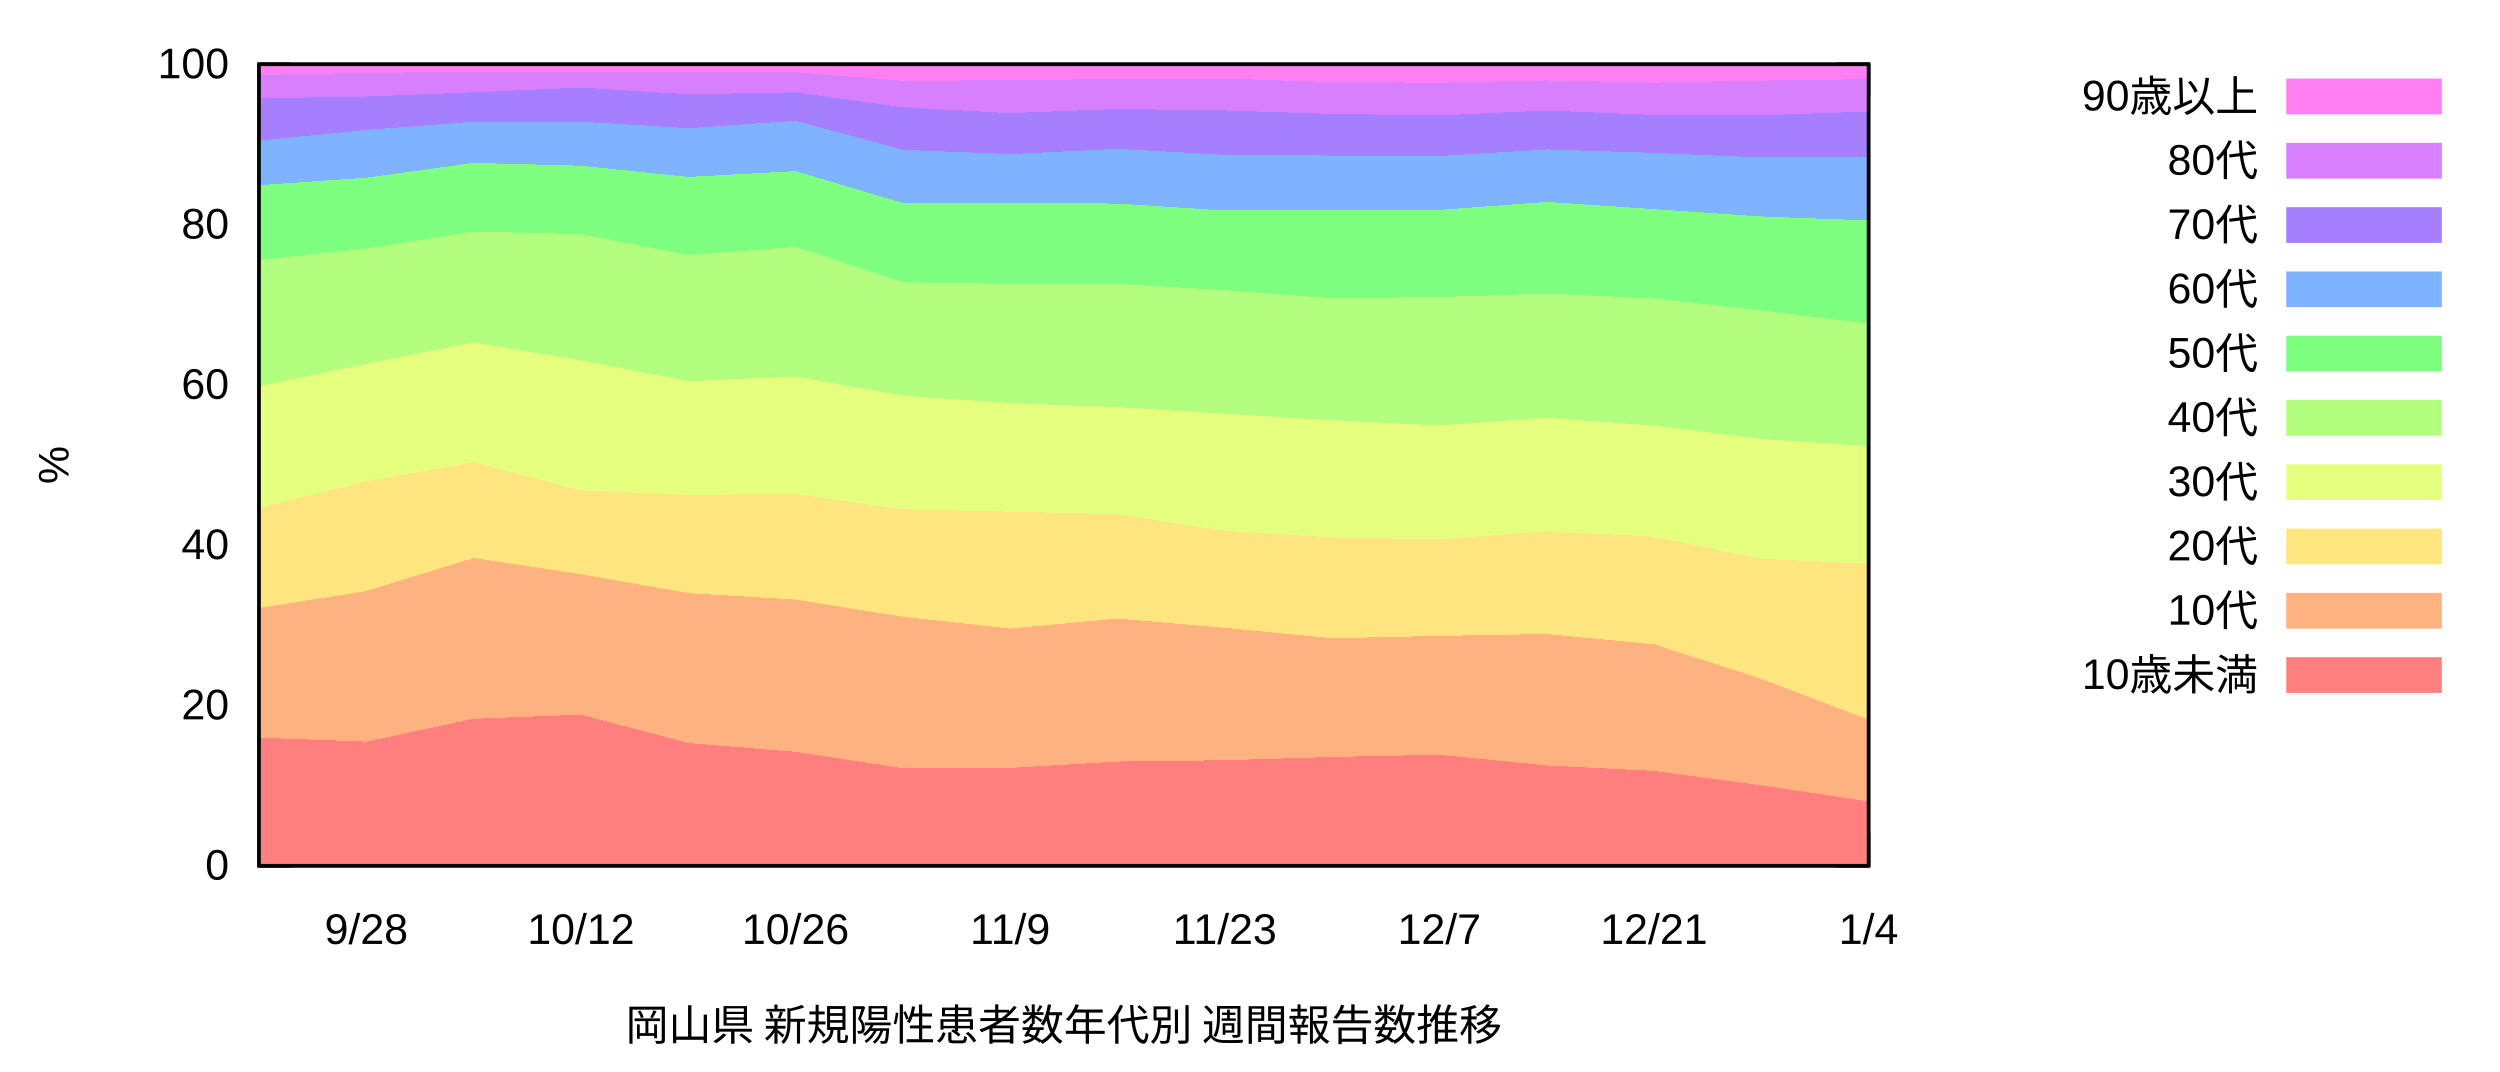
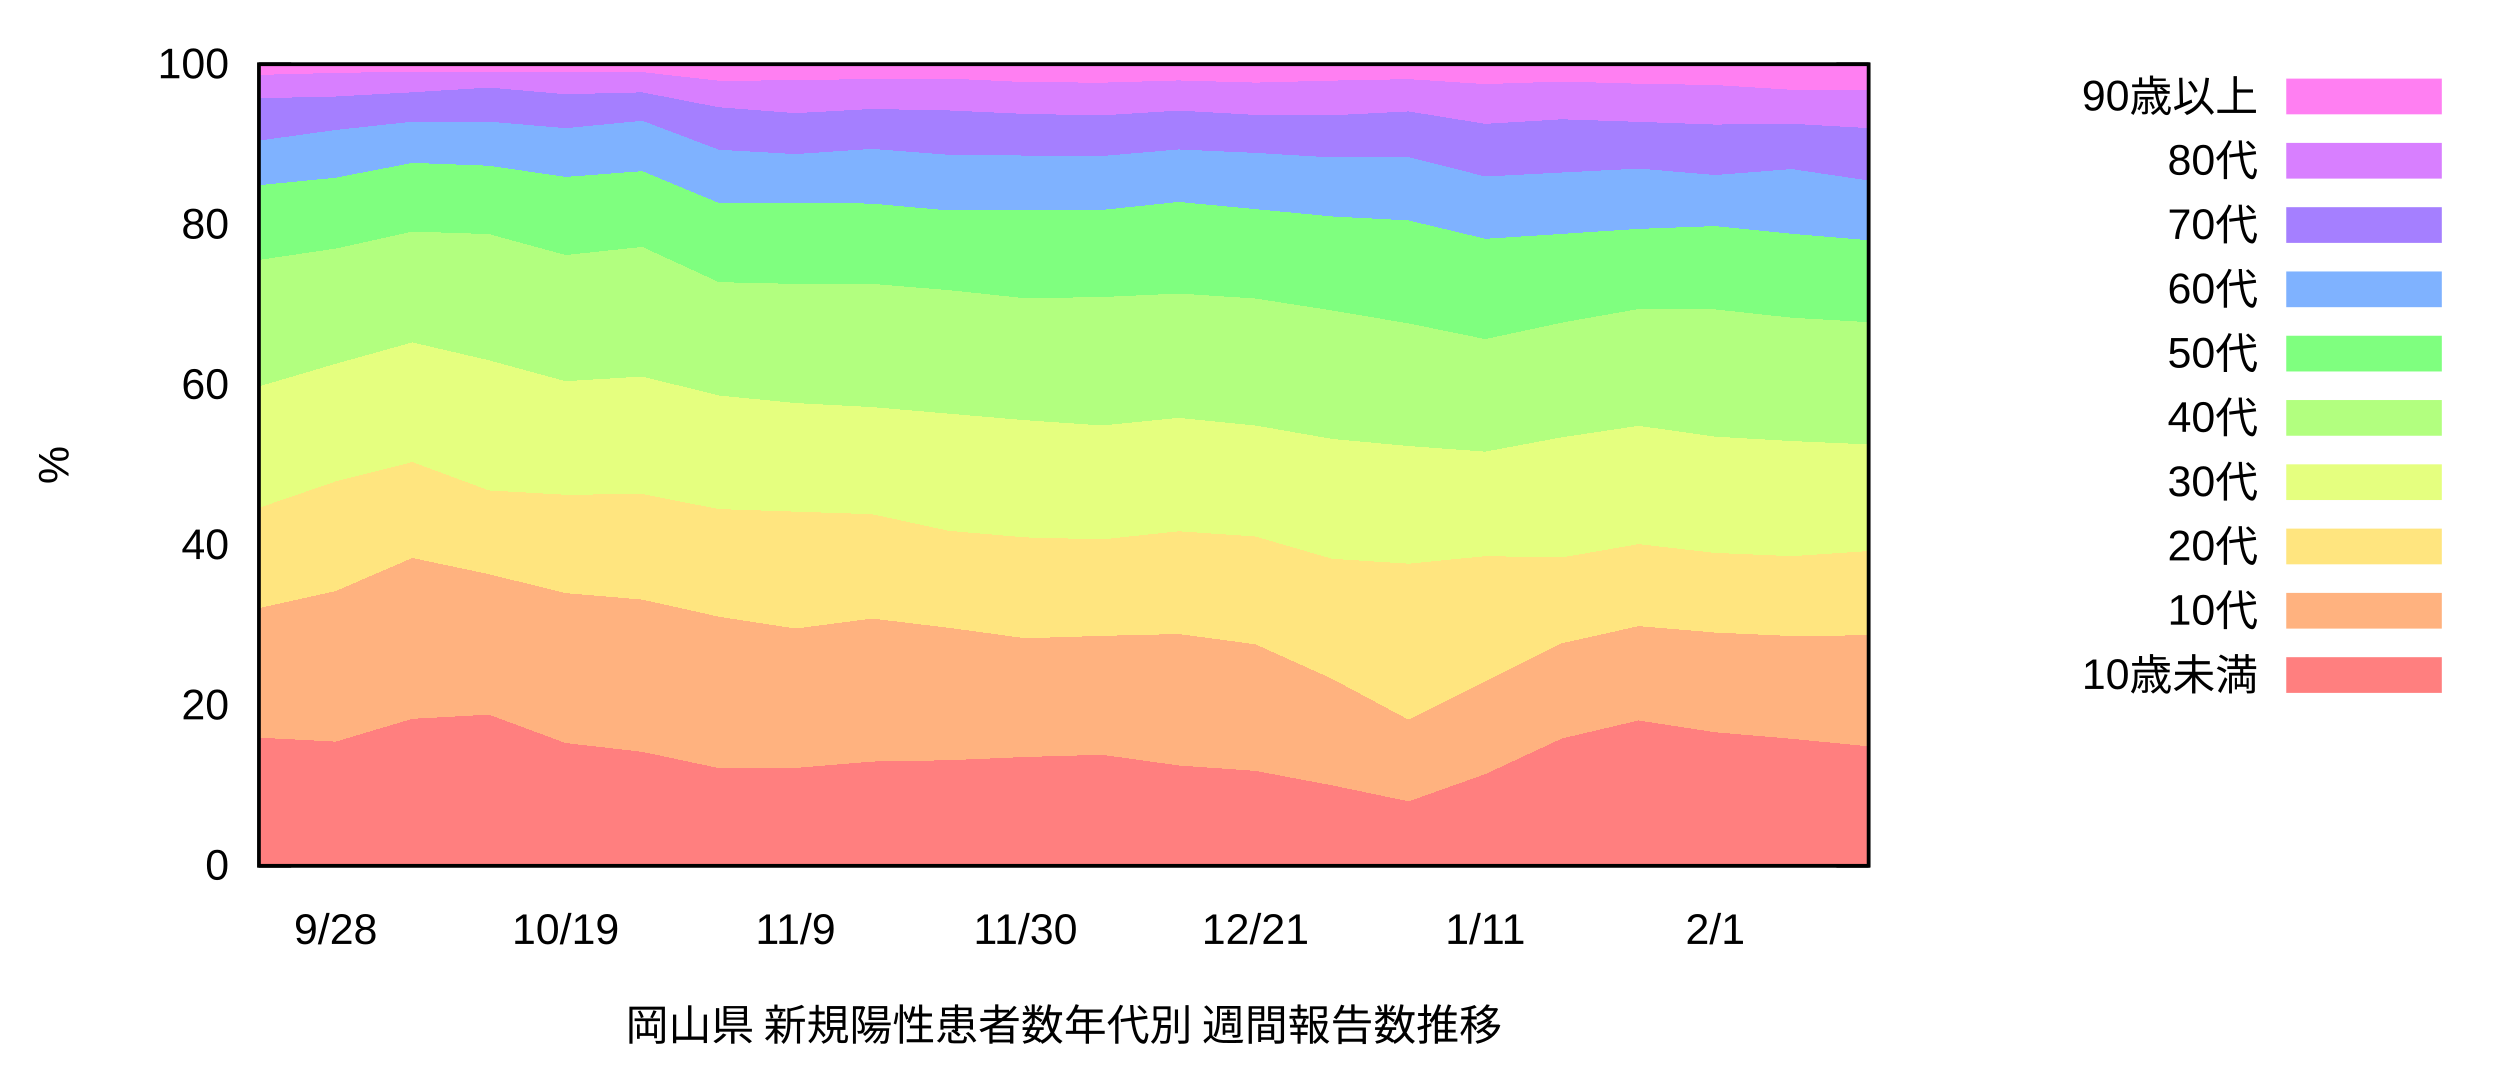
<svg xmlns="http://www.w3.org/2000/svg" xmlns:xlink="http://www.w3.org/1999/xlink" width="700" height="300" viewBox="0 0 700 300">
  <g id="gnuplot_canvas">
    <rect x="0" y="0" width="700" height="300" fill="none" />
    <defs>
      <circle id="gpDot" r="0.5" stroke-width="0.5" stroke="currentColor" />
      <path id="gpPt0" stroke-width="0.222" stroke="currentColor" d="M-1,0 h2 M0,-1 v2" />
      <path id="gpPt1" stroke-width="0.222" stroke="currentColor" d="M-1,-1 L1,1 M1,-1 L-1,1" />
      <path id="gpPt2" stroke-width="0.222" stroke="currentColor" d="M-1,0 L1,0 M0,-1 L0,1 M-1,-1 L1,1 M-1,1 L1,-1" />
      <rect id="gpPt3" stroke-width="0.222" stroke="currentColor" x="-1" y="-1" width="2" height="2" />
      <rect id="gpPt4" stroke-width="0.222" stroke="currentColor" fill="currentColor" x="-1" y="-1" width="2" height="2" />
      <circle id="gpPt5" stroke-width="0.222" stroke="currentColor" cx="0" cy="0" r="1" />
      <use xlink:href="#gpPt5" id="gpPt6" fill="currentColor" stroke="none" />
      <path id="gpPt7" stroke-width="0.222" stroke="currentColor" d="M0,-1.33 L-1.33,0.67 L1.33,0.67 z" />
      <use xlink:href="#gpPt7" id="gpPt8" fill="currentColor" stroke="none" />
      <use xlink:href="#gpPt7" id="gpPt9" stroke="currentColor" transform="rotate(180)" />
      <use xlink:href="#gpPt9" id="gpPt10" fill="currentColor" stroke="none" />
      <use xlink:href="#gpPt3" id="gpPt11" stroke="currentColor" transform="rotate(45)" />
      <use xlink:href="#gpPt11" id="gpPt12" fill="currentColor" stroke="none" />
      <path id="gpPt13" stroke-width="0.222" stroke="currentColor" d="M0,1.330 L1.265,0.411 L0.782,-1.067 L-0.782,-1.076 L-1.265,0.411 z" />
      <use xlink:href="#gpPt13" id="gpPt14" fill="currentColor" stroke="none" />
      <filter id="textbox" filterUnits="objectBoundingBox" x="0" y="0" height="1" width="1">
        <feFlood flood-color="white" flood-opacity="1" result="bgnd" />
        <feComposite in="SourceGraphic" in2="bgnd" operator="atop" />
      </filter>
      <filter id="greybox" filterUnits="objectBoundingBox" x="0" y="0" height="1" width="1">
        <feFlood flood-color="lightgrey" flood-opacity="1" result="grey" />
        <feComposite in="SourceGraphic" in2="grey" operator="atop" />
      </filter>
    </defs>
    <g fill="none" color="white" stroke="currentColor" stroke-width="1.00" stroke-linecap="butt" stroke-linejoin="miter">
</g>
    <g fill="none" color="black" stroke="currentColor" stroke-width="1.00" stroke-linecap="butt" stroke-linejoin="miter">
      <path stroke="black" d="M72.53,242.40 L81.53,242.40 M523.19,242.40 L514.19,242.40  " />
      <g transform="translate(64.14,246.30)" stroke="none" fill="black" font-family="Arial" font-size="12.00" text-anchor="end">
        <text>
          <tspan font-family="Arial"> 0</tspan>
        </text>
      </g>
    </g>
    <g fill="none" color="black" stroke="currentColor" stroke-width="1.00" stroke-linecap="butt" stroke-linejoin="miter">
      <path stroke="black" d="M72.53,197.52 L81.53,197.52 M523.19,197.52 L514.19,197.52  " />
      <g transform="translate(64.14,201.42)" stroke="none" fill="black" font-family="Arial" font-size="12.00" text-anchor="end">
        <text>
          <tspan font-family="Arial"> 20</tspan>
        </text>
      </g>
    </g>
    <g fill="none" color="black" stroke="currentColor" stroke-width="1.00" stroke-linecap="butt" stroke-linejoin="miter">
      <path stroke="black" d="M72.53,152.64 L81.53,152.64 M523.19,152.64 L514.19,152.64  " />
      <g transform="translate(64.14,156.54)" stroke="none" fill="black" font-family="Arial" font-size="12.00" text-anchor="end">
        <text>
          <tspan font-family="Arial"> 40</tspan>
        </text>
      </g>
    </g>
    <g fill="none" color="black" stroke="currentColor" stroke-width="1.00" stroke-linecap="butt" stroke-linejoin="miter">
      <path stroke="black" d="M72.53,107.77 L81.53,107.77 M523.19,107.77 L514.19,107.77  " />
      <g transform="translate(64.14,111.67)" stroke="none" fill="black" font-family="Arial" font-size="12.00" text-anchor="end">
        <text>
          <tspan font-family="Arial"> 60</tspan>
        </text>
      </g>
    </g>
    <g fill="none" color="black" stroke="currentColor" stroke-width="1.00" stroke-linecap="butt" stroke-linejoin="miter">
      <path stroke="black" d="M72.53,62.89 L81.53,62.89 M523.19,62.89 L514.19,62.89  " />
      <g transform="translate(64.14,66.79)" stroke="none" fill="black" font-family="Arial" font-size="12.00" text-anchor="end">
        <text>
          <tspan font-family="Arial"> 80</tspan>
        </text>
      </g>
    </g>
    <g fill="none" color="black" stroke="currentColor" stroke-width="1.00" stroke-linecap="butt" stroke-linejoin="miter">
      <path stroke="black" d="M72.53,18.01 L81.53,18.01 M523.19,18.01 L514.19,18.01  " />
      <g transform="translate(64.14,21.91)" stroke="none" fill="black" font-family="Arial" font-size="12.00" text-anchor="end">
        <text>
          <tspan font-family="Arial"> 100</tspan>
        </text>
      </g>
    </g>
    <g fill="none" color="black" stroke="currentColor" stroke-width="1.00" stroke-linecap="butt" stroke-linejoin="miter">
-       <path stroke="black" d="M102.57,242.40 L102.57,233.40 M102.57,18.01 L102.57,27.01  " />
-       <g transform="translate(102.57,264.30)" stroke="none" fill="black" font-family="Arial" font-size="12.00" text-anchor="middle">
+       <path stroke="black" d="M93.99,242.40 L93.99,233.40 M93.99,18.01 L93.99,27.01  " />
+       <g transform="translate(93.99,264.30)" stroke="none" fill="black" font-family="Arial" font-size="12.00" text-anchor="middle">
        <text>
          <tspan font-family="Arial">9/28</tspan>
        </text>
      </g>
    </g>
    <g fill="none" color="black" stroke="currentColor" stroke-width="1.00" stroke-linecap="butt" stroke-linejoin="miter">
-       <path stroke="black" d="M162.66,242.40 L162.66,233.40 M162.66,18.01 L162.66,27.01  " />
-       <g transform="translate(162.66,264.30)" stroke="none" fill="black" font-family="Arial" font-size="12.00" text-anchor="middle">
-         <text>
-           <tspan font-family="Arial">10/12</tspan>
+       <path stroke="black" d="M158.37,242.40 L158.37,233.40 M158.37,18.01 L158.37,27.01  " />
+       <g transform="translate(158.37,264.30)" stroke="none" fill="black" font-family="Arial" font-size="12.00" text-anchor="middle">
+         <text>
+           <tspan font-family="Arial">10/19</tspan>
        </text>
      </g>
    </g>
    <g fill="none" color="black" stroke="currentColor" stroke-width="1.00" stroke-linecap="butt" stroke-linejoin="miter">
      <path stroke="black" d="M222.75,242.40 L222.75,233.40 M222.75,18.01 L222.75,27.01  " />
      <g transform="translate(222.75,264.30)" stroke="none" fill="black" font-family="Arial" font-size="12.00" text-anchor="middle">
        <text>
-           <tspan font-family="Arial">10/26</tspan>
-         </text>
-       </g>
-     </g>
-     <g fill="none" color="black" stroke="currentColor" stroke-width="1.00" stroke-linecap="butt" stroke-linejoin="miter">
-       <path stroke="black" d="M282.84,242.40 L282.84,233.40 M282.84,18.01 L282.84,27.01  " />
-       <g transform="translate(282.84,264.30)" stroke="none" fill="black" font-family="Arial" font-size="12.00" text-anchor="middle">
-         <text>
          <tspan font-family="Arial">11/9</tspan>
        </text>
      </g>
    </g>
    <g fill="none" color="black" stroke="currentColor" stroke-width="1.00" stroke-linecap="butt" stroke-linejoin="miter">
-       <path stroke="black" d="M342.93,242.40 L342.93,233.40 M342.93,18.01 L342.93,27.01  " />
-       <g transform="translate(342.93,264.30)" stroke="none" fill="black" font-family="Arial" font-size="12.00" text-anchor="middle">
-         <text>
-           <tspan font-family="Arial">11/23</tspan>
-         </text>
-       </g>
-     </g>
-     <g fill="none" color="black" stroke="currentColor" stroke-width="1.00" stroke-linecap="butt" stroke-linejoin="miter">
-       <path stroke="black" d="M403.01,242.40 L403.01,233.40 M403.01,18.01 L403.01,27.01  " />
-       <g transform="translate(403.01,264.30)" stroke="none" fill="black" font-family="Arial" font-size="12.00" text-anchor="middle">
-         <text>
-           <tspan font-family="Arial">12/7</tspan>
-         </text>
-       </g>
-     </g>
-     <g fill="none" color="black" stroke="currentColor" stroke-width="1.00" stroke-linecap="butt" stroke-linejoin="miter">
-       <path stroke="black" d="M463.10,242.40 L463.10,233.40 M463.10,18.01 L463.10,27.01  " />
-       <g transform="translate(463.10,264.30)" stroke="none" fill="black" font-family="Arial" font-size="12.00" text-anchor="middle">
+       <path stroke="black" d="M287.13,242.40 L287.13,233.40 M287.13,18.01 L287.13,27.01  " />
+       <g transform="translate(287.13,264.30)" stroke="none" fill="black" font-family="Arial" font-size="12.00" text-anchor="middle">
+         <text>
+           <tspan font-family="Arial">11/30</tspan>
+         </text>
+       </g>
+     </g>
+     <g fill="none" color="black" stroke="currentColor" stroke-width="1.00" stroke-linecap="butt" stroke-linejoin="miter">
+       <path stroke="black" d="M351.51,242.40 L351.51,233.40 M351.51,18.01 L351.51,27.01  " />
+       <g transform="translate(351.51,264.30)" stroke="none" fill="black" font-family="Arial" font-size="12.00" text-anchor="middle">
        <text>
          <tspan font-family="Arial">12/21</tspan>
        </text>
      </g>
    </g>
    <g fill="none" color="black" stroke="currentColor" stroke-width="1.00" stroke-linecap="butt" stroke-linejoin="miter">
-       <path stroke="black" d="M523.19,242.40 L523.19,233.40 M523.19,18.01 L523.19,27.01  " />
-       <g transform="translate(523.19,264.30)" stroke="none" fill="black" font-family="Arial" font-size="12.00" text-anchor="middle">
-         <text>
-           <tspan font-family="Arial">1/4</tspan>
+       <path stroke="black" d="M415.89,242.40 L415.89,233.40 M415.89,18.01 L415.89,27.01  " />
+       <g transform="translate(415.89,264.30)" stroke="none" fill="black" font-family="Arial" font-size="12.00" text-anchor="middle">
+         <text>
+           <tspan font-family="Arial">1/11</tspan>
+         </text>
+       </g>
+     </g>
+     <g fill="none" color="black" stroke="currentColor" stroke-width="1.00" stroke-linecap="butt" stroke-linejoin="miter">
+       <path stroke="black" d="M480.27,242.40 L480.27,233.40 M480.27,18.01 L480.27,27.01  " />
+       <g transform="translate(480.27,264.30)" stroke="none" fill="black" font-family="Arial" font-size="12.00" text-anchor="middle">
+         <text>
+           <tspan font-family="Arial">2/1</tspan>
        </text>
      </g>
    </g>
    <g fill="none" color="black" stroke="currentColor" stroke-width="1.00" stroke-linecap="butt" stroke-linejoin="miter">
</g>
    <g fill="none" color="black" stroke="currentColor" stroke-width="1.00" stroke-linecap="butt" stroke-linejoin="miter">
      <path stroke="black" d="M72.53,18.01 L72.53,242.40 L523.19,242.40 L523.19,18.01 L72.53,18.01 Z  " />
    </g>
    <g fill="none" color="black" stroke="currentColor" stroke-width="1.00" stroke-linecap="butt" stroke-linejoin="miter">
      <g transform="translate(19.18,130.21) rotate(270)" stroke="none" fill="black" font-family="Arial" font-size="12.00" text-anchor="middle">
        <text>
          <tspan font-family="Arial">%</tspan>
        </text>
      </g>
    </g>
    <g fill="none" color="black" stroke="currentColor" stroke-width="1.00" stroke-linecap="butt" stroke-linejoin="miter">
      <g transform="translate(297.86,291.30)" stroke="none" fill="black" font-family="Arial" font-size="12.00" text-anchor="middle">
        <text>
          <tspan font-family="Arial">岡山県 新規陽性患者数年代別 週間報告数推移</tspan>
        </text>
      </g>
    </g>
    <g fill="none" color="black" stroke="currentColor" stroke-width="1.00" stroke-linecap="butt" stroke-linejoin="miter">
</g>
    <g id="gnuplot_plot_1">
      <g fill="none" color="black" stroke="currentColor" stroke-width="1.00" stroke-linecap="butt" stroke-linejoin="miter">
        <g transform="translate(632.26,30.91)" stroke="none" fill="black" font-family="Arial" font-size="12.00" text-anchor="end">
          <text>
            <tspan font-family="Arial">90歳以上</tspan>
          </text>
        </g>
      </g>
      <g fill="none" color="black" stroke="currentColor" stroke-width="1.00" stroke-linecap="butt" stroke-linejoin="miter">
        <g stroke="none" shape-rendering="crispEdges">
          <polygon fill="rgb(255, 127, 242)" points="640.65,31.51 683.21,31.51 683.21,22.51 640.65,22.51 " />
        </g>
        <path stroke="rgb(255, 127, 242)" d="M640.65,31.51 L683.21,31.51 L683.21,22.51 L640.65,22.51 L640.65,31.51 Z  " />
      </g>
      <g fill="none" color="black" stroke="currentColor" stroke-width="1.00" stroke-linecap="butt" stroke-linejoin="miter">
        <g stroke="none" shape-rendering="crispEdges">
-           <polygon fill="rgb(255, 127, 242)" points="72.53,18.01 102.57,18.01 132.62,18.01 162.66,18.01 192.71,18.01 222.75,18.01 252.79,18.01 282.84,18.01 312.88,18.01 342.93,18.01 372.97,18.01 403.01,18.01 433.06,18.01 463.10,18.01 493.15,18.01 523.19,18.01 523.19,242.40 72.53,242.40 " />
+           <polygon fill="rgb(255, 127, 242)" points="72.53,18.01 93.99,18.01 115.45,18.01 136.91,18.01 158.37,18.01 179.83,18.01 201.29,18.01 222.75,18.01 244.21,18.01 265.67,18.01 287.13,18.01 308.59,18.01 330.05,18.01 351.51,18.01 372.97,18.01 394.43,18.01 415.89,18.01 437.35,18.01 458.81,18.01 480.27,18.01 501.73,18.01 523.19,18.01 523.19,242.40 72.53,242.40 " />
        </g>
      </g>
    </g>
    <g id="gnuplot_plot_2">
      <g fill="none" color="black" stroke="currentColor" stroke-width="1.00" stroke-linecap="butt" stroke-linejoin="miter">
        <g transform="translate(632.26,48.91)" stroke="none" fill="black" font-family="Arial" font-size="12.00" text-anchor="end">
          <text>
            <tspan font-family="Arial">80代</tspan>
          </text>
        </g>
      </g>
      <g fill="none" color="black" stroke="currentColor" stroke-width="1.00" stroke-linecap="butt" stroke-linejoin="miter">
        <g stroke="none" shape-rendering="crispEdges">
          <polygon fill="rgb(216, 127, 255)" points="640.65,49.51 683.21,49.51 683.21,40.51 640.65,40.51 " />
        </g>
        <path stroke="rgb(216, 127, 255)" d="M640.65,49.51 L683.21,49.51 L683.21,40.51 L640.65,40.51 L640.65,49.51 Z  " />
      </g>
      <g fill="none" color="black" stroke="currentColor" stroke-width="1.00" stroke-linecap="butt" stroke-linejoin="miter">
        <g stroke="none" shape-rendering="crispEdges">
-           <polygon fill="rgb(216, 127, 255)" points="72.53,20.97 102.57,20.41 132.62,20.07 162.66,20.19 192.71,20.16 222.75,20.19 252.79,22.61 282.84,22.48 312.88,22.09 342.93,22.00 372.97,22.99 403.01,23.15 433.06,22.52 463.10,23.13 493.15,22.57 523.19,22.16 523.19,242.40 72.53,242.40 " />
+           <polygon fill="rgb(216, 127, 255)" points="72.53,20.97 93.99,20.41 115.45,20.07 136.91,20.19 158.37,20.16 179.83,20.19 201.29,22.61 222.75,22.48 244.21,22.09 265.67,22.00 287.13,22.99 308.59,23.15 330.05,22.52 351.51,23.13 372.97,22.57 394.43,22.16 415.89,23.55 437.35,22.83 458.81,23.44 480.27,23.80 501.73,25.15 523.19,25.21 523.19,242.40 72.53,242.40 " />
        </g>
      </g>
    </g>
    <g id="gnuplot_plot_3">
      <g fill="none" color="black" stroke="currentColor" stroke-width="1.00" stroke-linecap="butt" stroke-linejoin="miter">
        <g transform="translate(632.26,66.91)" stroke="none" fill="black" font-family="Arial" font-size="12.00" text-anchor="end">
          <text>
            <tspan font-family="Arial">70代</tspan>
          </text>
        </g>
      </g>
      <g fill="none" color="black" stroke="currentColor" stroke-width="1.00" stroke-linecap="butt" stroke-linejoin="miter">
        <g stroke="none" shape-rendering="crispEdges">
          <polygon fill="rgb(165, 127, 255)" points="640.65,67.51 683.21,67.51 683.21,58.51 640.65,58.51 " />
        </g>
        <path stroke="rgb(165, 127, 255)" d="M640.65,67.51 L683.21,67.51 L683.21,58.51 L640.65,58.51 L640.65,67.51 Z  " />
      </g>
      <g fill="none" color="black" stroke="currentColor" stroke-width="1.00" stroke-linecap="butt" stroke-linejoin="miter">
        <g stroke="none" shape-rendering="crispEdges">
-           <polygon fill="rgb(165, 127, 255)" points="72.53,27.50 102.57,27.03 132.62,25.84 162.66,24.52 192.71,26.38 222.75,25.86 252.79,30.04 282.84,31.68 312.88,30.51 342.93,30.93 372.97,31.90 403.01,32.30 433.06,30.96 463.10,32.17 493.15,32.28 523.19,31.23 523.19,242.40 72.53,242.40 " />
+           <polygon fill="rgb(165, 127, 255)" points="72.53,27.50 93.99,27.03 115.45,25.84 136.91,24.52 158.37,26.38 179.83,25.86 201.29,30.04 222.75,31.68 244.21,30.51 265.67,30.93 287.13,31.90 308.59,32.30 330.05,30.96 351.51,32.17 372.97,32.28 394.43,31.20 415.89,34.68 437.35,33.40 458.81,34.12 480.27,34.88 501.73,34.66 523.19,35.87 523.19,242.40 72.53,242.40 " />
        </g>
      </g>
    </g>
    <g id="gnuplot_plot_4">
      <g fill="none" color="black" stroke="currentColor" stroke-width="1.00" stroke-linecap="butt" stroke-linejoin="miter">
        <g transform="translate(632.26,84.91)" stroke="none" fill="black" font-family="Arial" font-size="12.00" text-anchor="end">
          <text>
            <tspan font-family="Arial">60代</tspan>
          </text>
        </g>
      </g>
      <g fill="none" color="black" stroke="currentColor" stroke-width="1.00" stroke-linecap="butt" stroke-linejoin="miter">
        <g stroke="none" shape-rendering="crispEdges">
          <polygon fill="rgb(127, 178, 255)" points="640.65,85.51 683.21,85.51 683.21,76.51 640.65,76.51 " />
        </g>
        <path stroke="rgb(127, 178, 255)" d="M640.65,85.51 L683.21,85.51 L683.21,76.51 L640.65,76.51 L640.65,85.51 Z  " />
      </g>
      <g fill="none" color="black" stroke="currentColor" stroke-width="1.00" stroke-linecap="butt" stroke-linejoin="miter">
        <g stroke="none" shape-rendering="crispEdges">
-           <polygon fill="rgb(127, 178, 255)" points="72.53,39.37 102.57,36.39 132.62,34.08 162.66,34.05 192.71,35.89 222.75,33.81 252.79,41.95 282.84,43.14 312.88,41.68 342.93,43.34 372.97,43.55 403.01,43.68 433.06,41.84 463.10,42.81 493.15,44.08 523.19,43.97 523.19,242.40 72.53,242.40 " />
+           <polygon fill="rgb(127, 178, 255)" points="72.53,39.37 93.99,36.39 115.45,34.08 136.91,34.05 158.37,35.89 179.83,33.81 201.29,41.93 222.75,43.14 244.21,41.68 265.67,43.34 287.13,43.55 308.59,43.68 330.05,41.84 351.51,42.81 372.97,44.08 394.43,43.97 415.89,49.42 437.35,48.30 458.81,47.20 480.27,49.00 501.73,47.34 523.19,50.55 523.19,242.40 72.53,242.40 " />
        </g>
      </g>
    </g>
    <g id="gnuplot_plot_5">
      <g fill="none" color="black" stroke="currentColor" stroke-width="1.00" stroke-linecap="butt" stroke-linejoin="miter">
        <g transform="translate(632.26,102.91)" stroke="none" fill="black" font-family="Arial" font-size="12.00" text-anchor="end">
          <text>
            <tspan font-family="Arial">50代</tspan>
          </text>
        </g>
      </g>
      <g fill="none" color="black" stroke="currentColor" stroke-width="1.00" stroke-linecap="butt" stroke-linejoin="miter">
        <g stroke="none" shape-rendering="crispEdges">
          <polygon fill="rgb(127, 255, 127)" points="640.65,103.51 683.21,103.51 683.21,94.51 640.65,94.51 " />
        </g>
        <path stroke="rgb(127, 255, 127)" d="M640.65,103.51 L683.21,103.51 L683.21,94.51 L640.65,94.51 L640.65,103.51 Z  " />
      </g>
      <g fill="none" color="black" stroke="currentColor" stroke-width="1.00" stroke-linecap="butt" stroke-linejoin="miter">
        <g stroke="none" shape-rendering="crispEdges">
-           <polygon fill="rgb(127, 255, 127)" points="72.53,51.85 102.57,49.76 132.62,45.61 162.66,46.40 192.71,49.54 222.75,47.92 252.79,56.85 282.84,56.72 312.88,57.01 342.93,58.94 372.97,58.78 403.01,58.78 433.06,56.54 463.10,58.56 493.15,60.60 523.19,61.74 523.19,242.40 72.53,242.40 " />
+           <polygon fill="rgb(127, 255, 127)" points="72.53,51.85 93.99,49.76 115.45,45.61 136.91,46.40 158.37,49.54 179.83,47.92 201.29,56.83 222.75,56.72 244.21,57.01 265.67,58.94 287.13,58.78 308.59,58.78 330.05,56.54 351.51,58.56 372.97,60.60 394.43,61.72 415.89,66.86 437.35,65.49 458.81,64.08 480.27,63.31 501.73,65.47 523.19,67.26 523.19,242.40 72.53,242.40 " />
        </g>
      </g>
    </g>
    <g id="gnuplot_plot_6">
      <g fill="none" color="black" stroke="currentColor" stroke-width="1.00" stroke-linecap="butt" stroke-linejoin="miter">
        <g transform="translate(632.26,120.91)" stroke="none" fill="black" font-family="Arial" font-size="12.00" text-anchor="end">
          <text>
            <tspan font-family="Arial">40代</tspan>
          </text>
        </g>
      </g>
      <g fill="none" color="black" stroke="currentColor" stroke-width="1.00" stroke-linecap="butt" stroke-linejoin="miter">
        <g stroke="none" shape-rendering="crispEdges">
          <polygon fill="rgb(178, 255, 127)" points="640.65,121.51 683.21,121.51 683.21,112.51 640.65,112.51 " />
        </g>
        <path stroke="rgb(178, 255, 127)" d="M640.65,121.51 L683.21,121.51 L683.21,112.51 L640.65,112.51 L640.65,121.51 Z  " />
      </g>
      <g fill="none" color="black" stroke="currentColor" stroke-width="1.00" stroke-linecap="butt" stroke-linejoin="miter">
        <g stroke="none" shape-rendering="crispEdges">
-           <polygon fill="rgb(178, 255, 127)" points="72.53,72.78 102.57,69.60 132.62,64.84 162.66,65.54 192.71,71.41 222.75,69.13 252.79,79.02 282.84,79.49 312.88,79.49 342.93,81.24 372.97,83.51 403.01,83.17 433.06,82.19 463.10,83.58 493.15,86.92 523.19,90.56 523.19,242.40 72.53,242.40 " />
+           <polygon fill="rgb(178, 255, 127)" points="72.53,72.78 93.99,69.60 115.45,64.84 136.91,65.54 158.37,71.41 179.83,69.13 201.29,79.00 222.75,79.49 244.21,79.49 265.67,81.24 287.13,83.51 308.59,83.17 330.05,82.19 351.51,83.58 372.97,86.92 394.43,90.56 415.89,94.95 437.35,90.33 458.81,86.52 480.27,86.63 501.73,88.96 523.19,90.20 523.19,242.40 72.53,242.40 " />
        </g>
      </g>
    </g>
    <g id="gnuplot_plot_7">
      <g fill="none" color="black" stroke="currentColor" stroke-width="1.00" stroke-linecap="butt" stroke-linejoin="miter">
        <g transform="translate(632.26,138.91)" stroke="none" fill="black" font-family="Arial" font-size="12.00" text-anchor="end">
          <text>
            <tspan font-family="Arial">30代</tspan>
          </text>
        </g>
      </g>
      <g fill="none" color="black" stroke="currentColor" stroke-width="1.00" stroke-linecap="butt" stroke-linejoin="miter">
        <g stroke="none" shape-rendering="crispEdges">
          <polygon fill="rgb(229, 255, 127)" points="640.65,139.51 683.21,139.51 683.21,130.51 640.65,130.51 " />
        </g>
        <path stroke="rgb(229, 255, 127)" d="M640.65,139.51 L683.21,139.51 L683.21,130.51 L640.65,130.51 L640.65,139.51 Z  " />
      </g>
      <g fill="none" color="black" stroke="currentColor" stroke-width="1.00" stroke-linecap="butt" stroke-linejoin="miter">
        <g stroke="none" shape-rendering="crispEdges">
-           <polygon fill="rgb(229, 255, 127)" points="72.53,108.19 102.57,101.86 132.62,95.87 162.66,100.88 192.71,106.73 222.75,105.43 252.79,110.77 282.84,112.86 312.88,113.98 342.93,115.82 372.97,117.66 403.01,119.12 433.06,116.99 463.10,119.17 493.15,122.89 523.19,124.89 523.19,242.40 72.53,242.40 " />
+           <polygon fill="rgb(229, 255, 127)" points="72.53,108.19 93.99,101.86 115.45,95.87 136.91,100.88 158.37,106.73 179.83,105.43 201.29,110.73 222.75,112.86 244.21,113.98 265.67,115.82 287.13,117.66 308.59,119.12 330.05,116.99 351.51,119.14 372.97,122.89 394.43,124.89 415.89,126.46 437.35,122.44 458.81,119.23 480.27,122.26 501.73,123.50 523.19,124.42 523.19,242.40 72.53,242.40 " />
        </g>
      </g>
    </g>
    <g id="gnuplot_plot_8">
      <g fill="none" color="black" stroke="currentColor" stroke-width="1.00" stroke-linecap="butt" stroke-linejoin="miter">
        <g transform="translate(632.26,156.91)" stroke="none" fill="black" font-family="Arial" font-size="12.00" text-anchor="end">
          <text>
            <tspan font-family="Arial">20代</tspan>
          </text>
        </g>
      </g>
      <g fill="none" color="black" stroke="currentColor" stroke-width="1.00" stroke-linecap="butt" stroke-linejoin="miter">
        <g stroke="none" shape-rendering="crispEdges">
          <polygon fill="rgb(255, 229, 127)" points="640.65,157.51 683.21,157.51 683.21,148.51 640.65,148.51 " />
        </g>
        <path stroke="rgb(255, 229, 127)" d="M640.65,157.51 L683.21,157.51 L683.21,148.51 L640.65,148.51 L640.65,157.51 Z  " />
      </g>
      <g fill="none" color="black" stroke="currentColor" stroke-width="1.00" stroke-linecap="butt" stroke-linejoin="miter">
        <g stroke="none" shape-rendering="crispEdges">
-           <polygon fill="rgb(255, 229, 127)" points="72.53,142.19 102.57,134.80 132.62,129.37 162.66,137.32 192.71,138.53 222.75,138.33 252.79,142.61 282.84,143.26 312.88,143.98 342.93,148.63 372.97,150.47 403.01,151.03 433.06,148.76 463.10,150.24 493.15,156.46 523.19,157.85 523.19,242.40 72.53,242.40 " />
+           <polygon fill="rgb(255, 229, 127)" points="72.53,142.19 93.99,134.80 115.45,129.37 136.91,137.32 158.37,138.53 179.83,138.33 201.29,142.55 222.75,143.26 244.21,143.98 265.67,148.63 287.13,150.47 308.59,151.03 330.05,148.76 351.51,150.22 372.97,156.46 394.43,157.83 415.89,155.72 437.35,156.08 458.81,152.35 480.27,154.82 501.73,155.72 523.19,154.30 523.19,242.40 72.53,242.40 " />
        </g>
      </g>
    </g>
    <g id="gnuplot_plot_9">
      <g fill="none" color="black" stroke="currentColor" stroke-width="1.00" stroke-linecap="butt" stroke-linejoin="miter">
        <g transform="translate(632.26,174.91)" stroke="none" fill="black" font-family="Arial" font-size="12.00" text-anchor="end">
          <text>
            <tspan font-family="Arial">10代</tspan>
          </text>
        </g>
      </g>
      <g fill="none" color="black" stroke="currentColor" stroke-width="1.00" stroke-linecap="butt" stroke-linejoin="miter">
        <g stroke="none" shape-rendering="crispEdges">
          <polygon fill="rgb(255, 178, 127)" points="640.65,175.51 683.21,175.51 683.21,166.51 640.65,166.51 " />
        </g>
        <path stroke="rgb(255, 178, 127)" d="M640.65,175.51 L683.21,175.51 L683.21,166.51 L640.65,166.51 L640.65,175.51 Z  " />
      </g>
      <g fill="none" color="black" stroke="currentColor" stroke-width="1.00" stroke-linecap="butt" stroke-linejoin="miter">
        <g stroke="none" shape-rendering="crispEdges">
-           <polygon fill="rgb(255, 178, 127)" points="72.53,170.26 102.57,165.50 132.62,156.23 162.66,160.77 192.71,166.08 222.75,167.88 252.79,172.68 282.84,176.00 312.88,173.20 342.93,175.78 372.97,178.72 403.01,178.04 433.06,177.53 463.10,180.40 493.15,190.05 523.19,201.54 523.19,242.40 72.53,242.40 " />
+           <polygon fill="rgb(255, 178, 127)" points="72.53,170.26 93.99,165.50 115.45,156.23 136.91,160.77 158.37,166.08 179.83,167.88 201.29,172.68 222.75,176.00 244.21,173.20 265.67,175.78 287.13,178.72 308.59,178.04 330.05,177.53 351.51,180.40 372.97,190.05 394.43,201.54 415.89,190.75 437.35,180.11 458.81,175.31 480.27,177.12 501.73,178.09 523.19,177.87 523.19,242.40 72.53,242.40 " />
        </g>
      </g>
    </g>
    <g id="gnuplot_plot_10">
      <g fill="none" color="black" stroke="currentColor" stroke-width="1.00" stroke-linecap="butt" stroke-linejoin="miter">
        <g transform="translate(632.26,192.91)" stroke="none" fill="black" font-family="Arial" font-size="12.00" text-anchor="end">
          <text>
            <tspan font-family="Arial">10歳未満</tspan>
          </text>
        </g>
      </g>
      <g fill="none" color="black" stroke="currentColor" stroke-width="1.00" stroke-linecap="butt" stroke-linejoin="miter">
        <g stroke="none" shape-rendering="crispEdges">
          <polygon fill="rgb(255, 127, 127)" points="640.65,193.51 683.21,193.51 683.21,184.51 640.65,184.51 " />
        </g>
        <path stroke="rgb(255, 127, 127)" d="M640.65,193.51 L683.21,193.51 L683.21,184.51 L640.65,184.51 L640.65,193.51 Z  " />
      </g>
      <g fill="none" color="black" stroke="currentColor" stroke-width="1.00" stroke-linecap="butt" stroke-linejoin="miter">
        <g stroke="none" shape-rendering="crispEdges">
-           <polygon fill="rgb(255, 127, 127)" points="72.53,206.54 102.57,207.66 132.62,201.27 162.66,200.10 192.71,208.05 222.75,210.51 252.79,215.09 282.84,215.02 312.88,213.23 342.93,212.87 372.97,211.95 403.01,211.34 433.06,214.33 463.10,215.85 493.15,219.89 523.19,224.38 523.19,242.40 72.53,242.40 " />
+           <polygon fill="rgb(255, 127, 127)" points="72.53,206.54 93.99,207.66 115.45,201.27 136.91,200.10 158.37,208.05 179.83,210.51 201.29,215.07 222.75,215.02 244.21,213.23 265.67,212.87 287.13,211.95 308.59,211.34 330.05,214.33 351.51,215.85 372.97,219.89 394.43,224.38 415.89,216.75 437.35,206.77 458.81,201.72 480.27,205.04 501.73,206.86 523.19,208.97 523.19,242.40 72.53,242.40 " />
        </g>
      </g>
    </g>
    <g fill="none" color="white" stroke="rgb(255, 127, 127)" stroke-width="2.00" stroke-linecap="butt" stroke-linejoin="miter">
</g>
    <g fill="none" color="black" stroke="currentColor" stroke-width="2.00" stroke-linecap="butt" stroke-linejoin="miter">
</g>
    <g fill="none" color="black" stroke="black" stroke-width="1.00" stroke-linecap="butt" stroke-linejoin="miter">
</g>
    <g fill="none" color="black" stroke="currentColor" stroke-width="1.00" stroke-linecap="butt" stroke-linejoin="miter">
      <path stroke="black" d="M72.53,18.01 L72.53,242.40 L523.19,242.40 L523.19,18.01 L72.53,18.01 Z  " />
    </g>
    <g fill="none" color="black" stroke="currentColor" stroke-width="1.00" stroke-linecap="butt" stroke-linejoin="miter">
</g>
  </g>
</svg>
